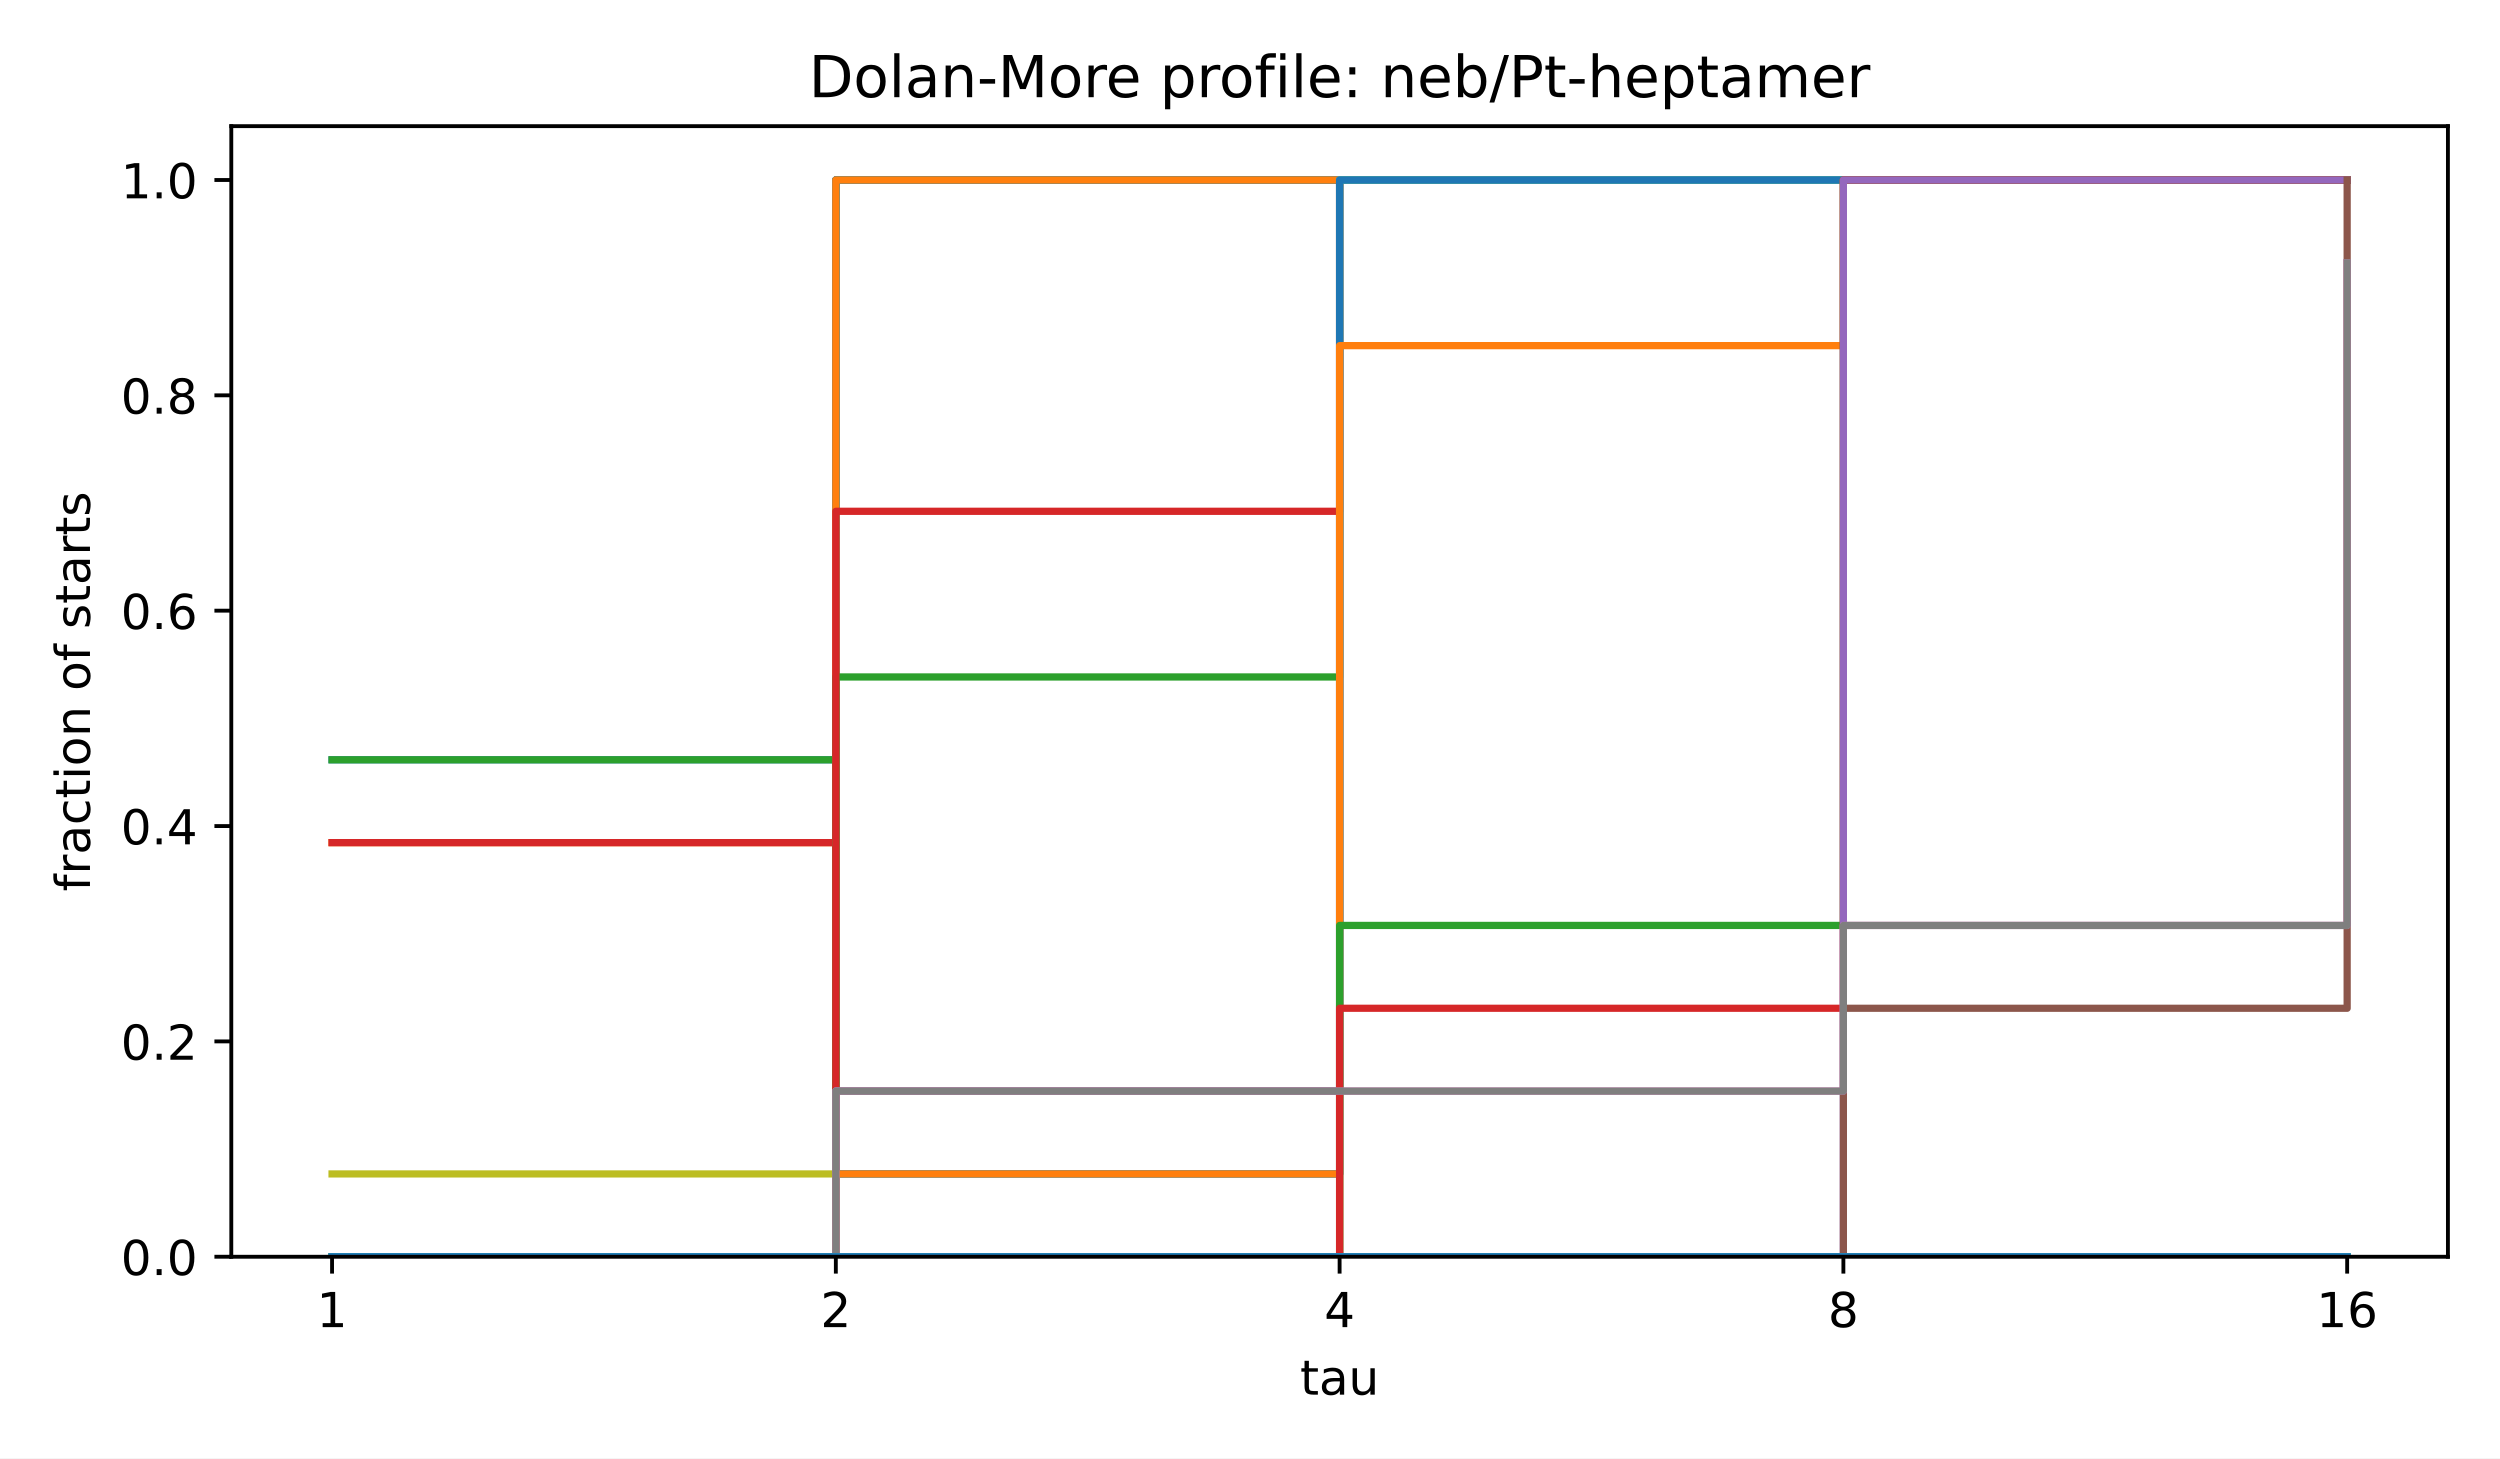
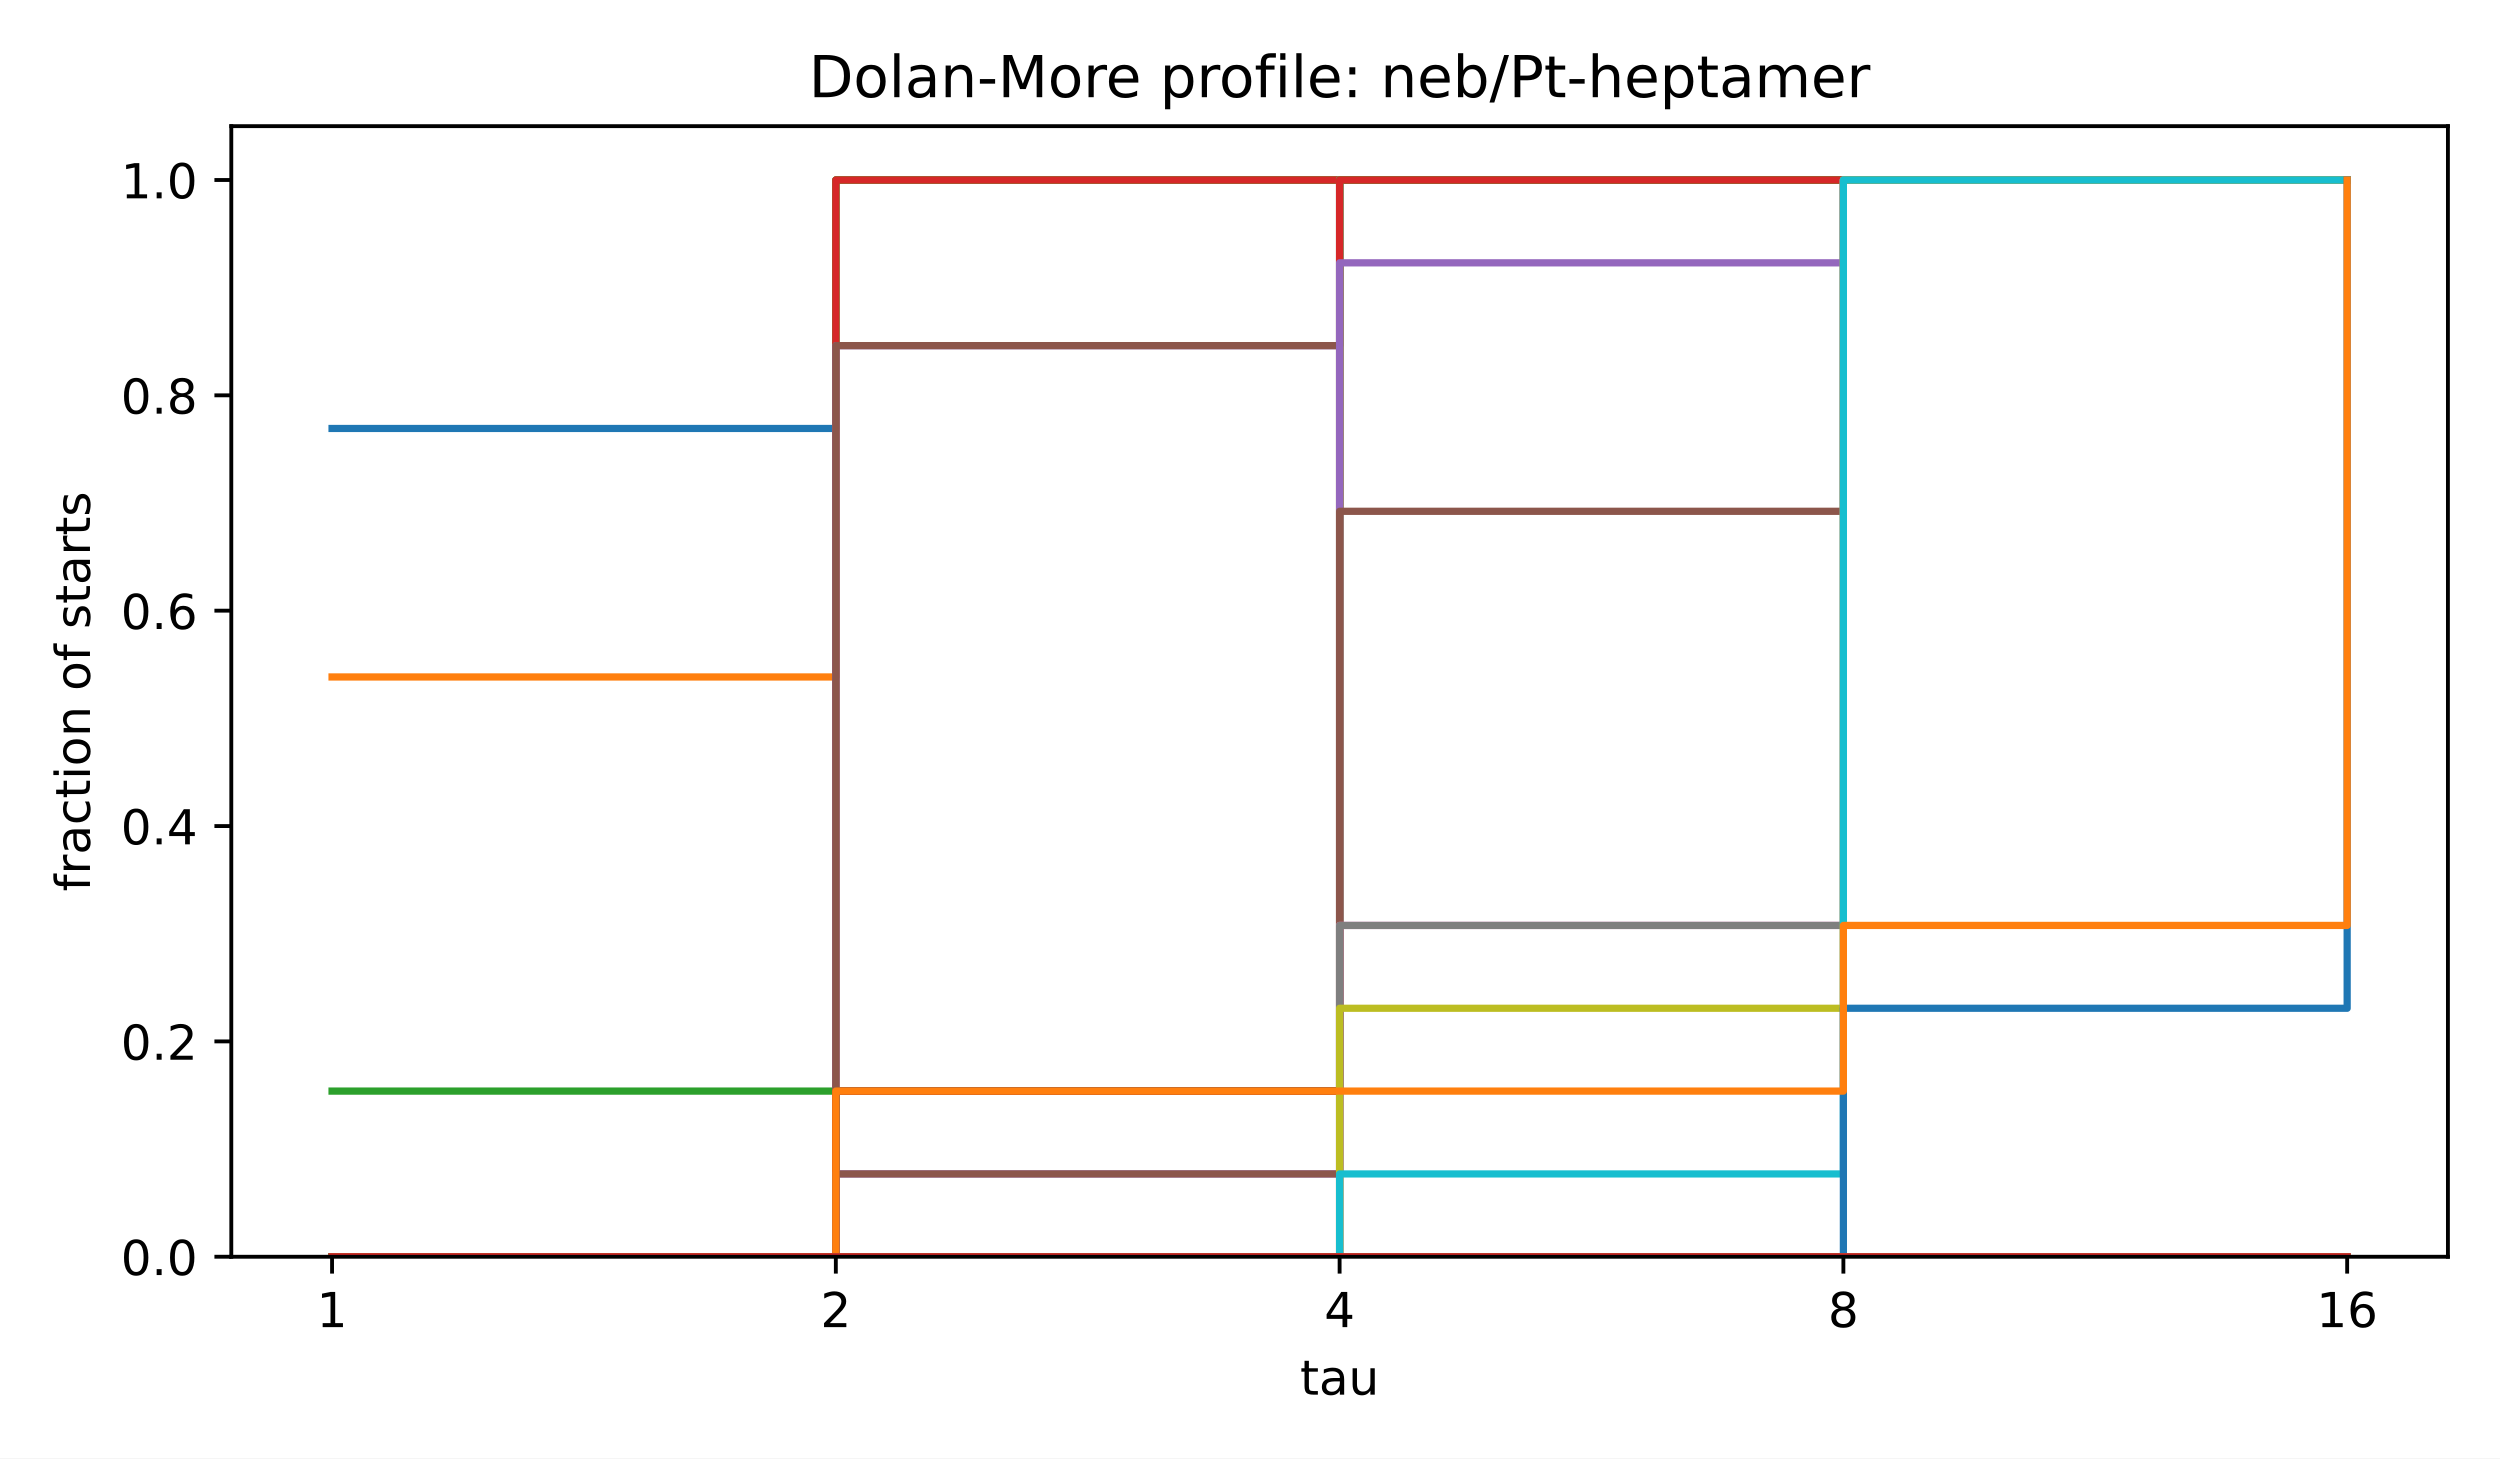
<svg xmlns="http://www.w3.org/2000/svg" xmlns:xlink="http://www.w3.org/1999/xlink" width="518.4pt" height="302.4pt" viewBox="0 0 518.4 302.4" version="1.1">
  <defs>
    <style type="text/css">*{stroke-linejoin: round; stroke-linecap: butt}</style>
  </defs>
  <g id="figure_1">
    <g id="patch_1">
      <path d="M 0 302.4  L 518.4 302.4  L 518.4 0  L 0 0  z " style="fill: #ffffff" />
    </g>
    <g id="axes_1">
      <g id="patch_2">
        <path d="M 47.962 260.6  L 507.6 260.6  L 507.6 26.16  L 47.962 26.16  z " style="fill: #ffffff" />
      </g>
      <g id="matplotlib.axis_1">
        <g id="xtick_1">
          <g id="line2d_1">
            <defs>
              <path id="m8ea4d47d77" d="M 0 0  L 0 3.5  " style="stroke: #000000; stroke-width: 0.8" />
            </defs>
            <g>
              <use xlink:href="#m8ea4d47d77" x="68.855" y="260.6" style="stroke: #000000; stroke-width: 0.8" />
            </g>
          </g>
          <g id="text_1">
            <text style="font-size: 10px; font-family: 'DejaVu Sans', 'Bitstream Vera Sans', 'Computer Modern Sans Serif', 'Lucida Grande', 'Verdana', 'Geneva', 'Lucid', 'Arial', 'Helvetica', 'Avant Garde', sans-serif; text-anchor: middle" x="68.855" y="275.198" transform="rotate(-0 68.85496 275.1977)">1</text>
          </g>
        </g>
        <g id="xtick_2">
          <g id="line2d_2">
            <g>
              <use xlink:href="#m8ea4d47d77" x="173.318" y="260.6" style="stroke: #000000; stroke-width: 0.8" />
            </g>
          </g>
          <g id="text_2">
            <text style="font-size: 10px; font-family: 'DejaVu Sans', 'Bitstream Vera Sans', 'Computer Modern Sans Serif', 'Lucida Grande', 'Verdana', 'Geneva', 'Lucid', 'Arial', 'Helvetica', 'Avant Garde', sans-serif; text-anchor: middle" x="173.318" y="275.198" transform="rotate(-0 173.3181 275.1977)">2</text>
          </g>
        </g>
        <g id="xtick_3">
          <g id="line2d_3">
            <g>
              <use xlink:href="#m8ea4d47d77" x="277.781" y="260.6" style="stroke: #000000; stroke-width: 0.8" />
            </g>
          </g>
          <g id="text_3">
            <text style="font-size: 10px; font-family: 'DejaVu Sans', 'Bitstream Vera Sans', 'Computer Modern Sans Serif', 'Lucida Grande', 'Verdana', 'Geneva', 'Lucid', 'Arial', 'Helvetica', 'Avant Garde', sans-serif; text-anchor: middle" x="277.781" y="275.198" transform="rotate(-0 277.7812 275.1977)">4</text>
          </g>
        </g>
        <g id="xtick_4">
          <g id="line2d_4">
            <g>
              <use xlink:href="#m8ea4d47d77" x="382.244" y="260.6" style="stroke: #000000; stroke-width: 0.8" />
            </g>
          </g>
          <g id="text_4">
            <text style="font-size: 10px; font-family: 'DejaVu Sans', 'Bitstream Vera Sans', 'Computer Modern Sans Serif', 'Lucida Grande', 'Verdana', 'Geneva', 'Lucid', 'Arial', 'Helvetica', 'Avant Garde', sans-serif; text-anchor: middle" x="382.244" y="275.198" transform="rotate(-0 382.2443 275.1977)">8</text>
          </g>
        </g>
        <g id="xtick_5">
          <g id="line2d_5">
            <g>
              <use xlink:href="#m8ea4d47d77" x="486.707" y="260.6" style="stroke: #000000; stroke-width: 0.8" />
            </g>
          </g>
          <g id="text_5">
            <text style="font-size: 10px; font-family: 'DejaVu Sans', 'Bitstream Vera Sans', 'Computer Modern Sans Serif', 'Lucida Grande', 'Verdana', 'Geneva', 'Lucid', 'Arial', 'Helvetica', 'Avant Garde', sans-serif; text-anchor: middle" x="486.707" y="275.198" transform="rotate(-0 486.7074 275.1977)">16</text>
          </g>
        </g>
        <g id="text_6">
          <text style="font-size: 10px; font-family: 'DejaVu Sans', 'Bitstream Vera Sans', 'Computer Modern Sans Serif', 'Lucida Grande', 'Verdana', 'Geneva', 'Lucid', 'Arial', 'Helvetica', 'Avant Garde', sans-serif; text-anchor: middle" x="277.781" y="289.198" transform="rotate(-0 277.7812 289.1977)">tau</text>
        </g>
      </g>
      <g id="matplotlib.axis_2">
        <g id="ytick_1">
          <g id="line2d_6">
            <defs>
              <path id="md659df78fa" d="M 0 0  L -3.5 0  " style="stroke: #000000; stroke-width: 0.8" />
            </defs>
            <g>
              <use xlink:href="#md659df78fa" x="47.962" y="260.6" style="stroke: #000000; stroke-width: 0.8" />
            </g>
          </g>
          <g id="text_7">
            <text style="font-size: 10px; font-family: 'DejaVu Sans', 'Bitstream Vera Sans', 'Computer Modern Sans Serif', 'Lucida Grande', 'Verdana', 'Geneva', 'Lucid', 'Arial', 'Helvetica', 'Avant Garde', sans-serif; text-anchor: end" x="40.962" y="264.399" transform="rotate(-0 40.96234 264.3988)">0.0</text>
          </g>
        </g>
        <g id="ytick_2">
          <g id="line2d_7">
            <g>
              <use xlink:href="#md659df78fa" x="47.962" y="215.945" style="stroke: #000000; stroke-width: 0.8" />
            </g>
          </g>
          <g id="text_8">
            <text style="font-size: 10px; font-family: 'DejaVu Sans', 'Bitstream Vera Sans', 'Computer Modern Sans Serif', 'Lucida Grande', 'Verdana', 'Geneva', 'Lucid', 'Arial', 'Helvetica', 'Avant Garde', sans-serif; text-anchor: end" x="40.962" y="219.744" transform="rotate(-0 40.96234 219.7436)">0.2</text>
          </g>
        </g>
        <g id="ytick_3">
          <g id="line2d_8">
            <g>
              <use xlink:href="#md659df78fa" x="47.962" y="171.29" style="stroke: #000000; stroke-width: 0.8" />
            </g>
          </g>
          <g id="text_9">
            <text style="font-size: 10px; font-family: 'DejaVu Sans', 'Bitstream Vera Sans', 'Computer Modern Sans Serif', 'Lucida Grande', 'Verdana', 'Geneva', 'Lucid', 'Arial', 'Helvetica', 'Avant Garde', sans-serif; text-anchor: end" x="40.962" y="175.088" transform="rotate(-0 40.96234 175.0884)">0.4</text>
          </g>
        </g>
        <g id="ytick_4">
          <g id="line2d_9">
            <g>
              <use xlink:href="#md659df78fa" x="47.962" y="126.634" style="stroke: #000000; stroke-width: 0.8" />
            </g>
          </g>
          <g id="text_10">
            <text style="font-size: 10px; font-family: 'DejaVu Sans', 'Bitstream Vera Sans', 'Computer Modern Sans Serif', 'Lucida Grande', 'Verdana', 'Geneva', 'Lucid', 'Arial', 'Helvetica', 'Avant Garde', sans-serif; text-anchor: end" x="40.962" y="130.433" transform="rotate(-0 40.96234 130.4331)">0.6</text>
          </g>
        </g>
        <g id="ytick_5">
          <g id="line2d_10">
            <g>
              <use xlink:href="#md659df78fa" x="47.962" y="81.979" style="stroke: #000000; stroke-width: 0.8" />
            </g>
          </g>
          <g id="text_11">
            <text style="font-size: 10px; font-family: 'DejaVu Sans', 'Bitstream Vera Sans', 'Computer Modern Sans Serif', 'Lucida Grande', 'Verdana', 'Geneva', 'Lucid', 'Arial', 'Helvetica', 'Avant Garde', sans-serif; text-anchor: end" x="40.962" y="85.778" transform="rotate(-0 40.96234 85.77788)">0.8</text>
          </g>
        </g>
        <g id="ytick_6">
          <g id="line2d_11">
            <g>
              <use xlink:href="#md659df78fa" x="47.962" y="37.324" style="stroke: #000000; stroke-width: 0.8" />
            </g>
          </g>
          <g id="text_12">
            <text style="font-size: 10px; font-family: 'DejaVu Sans', 'Bitstream Vera Sans', 'Computer Modern Sans Serif', 'Lucida Grande', 'Verdana', 'Geneva', 'Lucid', 'Arial', 'Helvetica', 'Avant Garde', sans-serif; text-anchor: end" x="40.962" y="41.123" transform="rotate(-0 40.96234 41.12264)">1.0</text>
          </g>
        </g>
        <g id="text_13">
          <text style="font-size: 10px; font-family: 'DejaVu Sans', 'Bitstream Vera Sans', 'Computer Modern Sans Serif', 'Lucida Grande', 'Verdana', 'Geneva', 'Lucid', 'Arial', 'Helvetica', 'Avant Garde', sans-serif; text-anchor: middle" x="18.657" y="143.38" transform="rotate(-90 18.65687 143.38)">fraction of starts</text>
        </g>
      </g>
      <g id="line2d_12">
-         <path d="M 68.855 157.549  L 173.318 157.549  L 173.318 37.324  L 277.781 37.324  L 277.781 37.324  L 382.244 37.324  L 382.244 37.324  L 486.707 37.324  L 486.707 37.324  " clip-path="url(#p4e380cea4b)" style="fill: none; stroke: #1f77b4; stroke-width: 1.5; stroke-linecap: square" />
+         <path d="M 68.855 88.849  L 173.318 88.849  L 173.318 37.324  L 277.781 37.324  L 277.781 37.324  L 382.244 37.324  L 382.244 37.324  L 486.707 37.324  L 486.707 37.324  " clip-path="url(#p4e380cea4b)" style="fill: none; stroke: #1f77b4; stroke-width: 1.5; stroke-linecap: square" />
      </g>
      <g id="line2d_13">
-         <path d="M 68.855 174.725  L 173.318 174.725  L 173.318 37.324  L 277.781 37.324  L 277.781 37.324  L 382.244 37.324  L 382.244 37.324  L 486.707 37.324  L 486.707 37.324  " clip-path="url(#p4e380cea4b)" style="fill: none; stroke: #ff7f0e; stroke-width: 1.5; stroke-linecap: square" />
+         <path d="M 68.855 140.374  L 173.318 140.374  L 173.318 37.324  L 277.781 37.324  L 277.781 37.324  L 382.244 37.324  L 382.244 37.324  L 486.707 37.324  L 486.707 37.324  " clip-path="url(#p4e380cea4b)" style="fill: none; stroke: #ff7f0e; stroke-width: 1.5; stroke-linecap: square" />
      </g>
      <g id="line2d_14">
-         <path d="M 68.855 157.549  L 173.318 157.549  L 173.318 37.324  L 277.781 37.324  L 277.781 37.324  L 382.244 37.324  L 382.244 37.324  L 486.707 37.324  L 486.707 37.324  " clip-path="url(#p4e380cea4b)" style="fill: none; stroke: #2ca02c; stroke-width: 1.5; stroke-linecap: square" />
+         <path d="M 68.855 226.25  L 173.318 226.25  L 173.318 37.324  L 277.781 37.324  L 277.781 37.324  L 382.244 37.324  L 382.244 37.324  L 486.707 37.324  L 486.707 37.324  " clip-path="url(#p4e380cea4b)" style="fill: none; stroke: #2ca02c; stroke-width: 1.5; stroke-linecap: square" />
      </g>
      <g id="line2d_15">
-         <path d="M 68.855 174.725  L 173.318 174.725  L 173.318 37.324  L 277.781 37.324  L 277.781 37.324  L 382.244 37.324  L 382.244 37.324  L 486.707 37.324  L 486.707 37.324  " clip-path="url(#p4e380cea4b)" style="fill: none; stroke: #d62728; stroke-width: 1.5; stroke-linecap: square" />
+         <path d="M 68.855 260.6  L 173.318 260.6  L 173.318 37.324  L 277.781 37.324  L 277.781 37.324  L 382.244 37.324  L 382.244 37.324  L 486.707 37.324  L 486.707 37.324  " clip-path="url(#p4e380cea4b)" style="fill: none; stroke: #d62728; stroke-width: 1.5; stroke-linecap: square" />
      </g>
      <g id="line2d_16">
-         <path d="M 68.855 260.6  L 173.318 260.6  L 173.318 37.324  L 277.781 37.324  L 277.781 37.324  L 382.244 37.324  L 382.244 37.324  L 486.707 37.324  L 486.707 37.324  " clip-path="url(#p4e380cea4b)" style="fill: none; stroke: #9467bd; stroke-width: 1.5; stroke-linecap: square" />
+         <path d="M 68.855 260.6  L 173.318 260.6  L 173.318 71.674  L 277.781 71.674  L 277.781 37.324  L 382.244 37.324  L 382.244 37.324  L 486.707 37.324  L 486.707 37.324  " clip-path="url(#p4e380cea4b)" style="fill: none; stroke: #9467bd; stroke-width: 1.5; stroke-linecap: square" />
      </g>
      <g id="line2d_17">
-         <path d="M 68.855 260.6  L 173.318 260.6  L 173.318 37.324  L 277.781 37.324  L 277.781 37.324  L 382.244 37.324  L 382.244 37.324  L 486.707 37.324  L 486.707 37.324  " clip-path="url(#p4e380cea4b)" style="fill: none; stroke: #8c564b; stroke-width: 1.5; stroke-linecap: square" />
+         <path d="M 68.855 260.6  L 173.318 260.6  L 173.318 71.674  L 277.781 71.674  L 277.781 37.324  L 382.244 37.324  L 382.244 37.324  L 486.707 37.324  L 486.707 37.324  " clip-path="url(#p4e380cea4b)" style="fill: none; stroke: #8c564b; stroke-width: 1.5; stroke-linecap: square" />
      </g>
      <g id="line2d_18">
-         <path d="M 68.855 260.6  L 173.318 260.6  L 173.318 37.324  L 277.781 37.324  L 277.781 37.324  L 382.244 37.324  L 382.244 37.324  L 486.707 37.324  L 486.707 37.324  " clip-path="url(#p4e380cea4b)" style="fill: none; stroke: #e377c2; stroke-width: 1.5; stroke-linecap: square" />
+         <path d="M 68.855 260.6  L 173.318 260.6  L 173.318 226.25  L 277.781 226.25  L 277.781 37.324  L 382.244 37.324  L 382.244 37.324  L 486.707 37.324  L 486.707 37.324  " clip-path="url(#p4e380cea4b)" style="fill: none; stroke: #e377c2; stroke-width: 1.5; stroke-linecap: square" />
      </g>
      <g id="line2d_19">
-         <path d="M 68.855 260.6  L 173.318 260.6  L 173.318 37.324  L 277.781 37.324  L 277.781 37.324  L 382.244 37.324  L 382.244 37.324  L 486.707 37.324  L 486.707 37.324  " clip-path="url(#p4e380cea4b)" style="fill: none; stroke: #7f7f7f; stroke-width: 1.5; stroke-linecap: square" />
+         <path d="M 68.855 260.6  L 173.318 260.6  L 173.318 226.25  L 277.781 226.25  L 277.781 37.324  L 382.244 37.324  L 382.244 37.324  L 486.707 37.324  L 486.707 37.324  " clip-path="url(#p4e380cea4b)" style="fill: none; stroke: #7f7f7f; stroke-width: 1.5; stroke-linecap: square" />
      </g>
      <g id="line2d_20">
-         <path d="M 68.855 243.425  L 173.318 243.425  L 173.318 37.324  L 277.781 37.324  L 277.781 37.324  L 382.244 37.324  L 382.244 37.324  L 486.707 37.324  L 486.707 37.324  " clip-path="url(#p4e380cea4b)" style="fill: none; stroke: #bcbd22; stroke-width: 1.5; stroke-linecap: square" />
+         <path d="M 68.855 260.6  L 173.318 260.6  L 173.318 260.6  L 277.781 260.6  L 277.781 37.324  L 382.244 37.324  L 382.244 37.324  L 486.707 37.324  L 486.707 37.324  " clip-path="url(#p4e380cea4b)" style="fill: none; stroke: #bcbd22; stroke-width: 1.5; stroke-linecap: square" />
      </g>
      <g id="line2d_21">
-         <path d="M 68.855 260.6  L 173.318 260.6  L 173.318 37.324  L 277.781 37.324  L 277.781 37.324  L 382.244 37.324  L 382.244 37.324  L 486.707 37.324  L 486.707 37.324  " clip-path="url(#p4e380cea4b)" style="fill: none; stroke: #17becf; stroke-width: 1.5; stroke-linecap: square" />
+         <path d="M 68.855 260.6  L 173.318 260.6  L 173.318 260.6  L 277.781 260.6  L 277.781 37.324  L 382.244 37.324  L 382.244 37.324  L 486.707 37.324  L 486.707 37.324  " clip-path="url(#p4e380cea4b)" style="fill: none; stroke: #17becf; stroke-width: 1.5; stroke-linecap: square" />
      </g>
      <g id="line2d_22">
-         <path d="M 68.855 260.6  L 173.318 260.6  L 173.318 37.324  L 277.781 37.324  L 277.781 37.324  L 382.244 37.324  L 382.244 37.324  L 486.707 37.324  L 486.707 37.324  " clip-path="url(#p4e380cea4b)" style="fill: none; stroke: #1f77b4; stroke-width: 1.5; stroke-linecap: square" />
+         <path d="M 68.855 260.6  L 173.318 260.6  L 173.318 226.25  L 277.781 226.25  L 277.781 37.324  L 382.244 37.324  L 382.244 37.324  L 486.707 37.324  L 486.707 37.324  " clip-path="url(#p4e380cea4b)" style="fill: none; stroke: #1f77b4; stroke-width: 1.5; stroke-linecap: square" />
      </g>
      <g id="line2d_23">
-         <path d="M 68.855 260.6  L 173.318 260.6  L 173.318 37.324  L 277.781 37.324  L 277.781 37.324  L 382.244 37.324  L 382.244 37.324  L 486.707 37.324  L 486.707 37.324  " clip-path="url(#p4e380cea4b)" style="fill: none; stroke: #ff7f0e; stroke-width: 1.5; stroke-linecap: square" />
+         <path d="M 68.855 260.6  L 173.318 260.6  L 173.318 260.6  L 277.781 260.6  L 277.781 37.324  L 382.244 37.324  L 382.244 37.324  L 486.707 37.324  L 486.707 37.324  " clip-path="url(#p4e380cea4b)" style="fill: none; stroke: #ff7f0e; stroke-width: 1.5; stroke-linecap: square" />
      </g>
      <g id="line2d_24">
-         <path d="M 68.855 260.6  L 173.318 260.6  L 173.318 140.374  L 277.781 140.374  L 277.781 37.324  L 382.244 37.324  L 382.244 37.324  L 486.707 37.324  L 486.707 37.324  " clip-path="url(#p4e380cea4b)" style="fill: none; stroke: #2ca02c; stroke-width: 1.5; stroke-linecap: square" />
+         <path d="M 68.855 260.6  L 173.318 260.6  L 173.318 226.25  L 277.781 226.25  L 277.781 37.324  L 382.244 37.324  L 382.244 37.324  L 486.707 37.324  L 486.707 37.324  " clip-path="url(#p4e380cea4b)" style="fill: none; stroke: #2ca02c; stroke-width: 1.5; stroke-linecap: square" />
      </g>
      <g id="line2d_25">
-         <path d="M 68.855 260.6  L 173.318 260.6  L 173.318 106.024  L 277.781 106.024  L 277.781 37.324  L 382.244 37.324  L 382.244 37.324  L 486.707 37.324  L 486.707 37.324  " clip-path="url(#p4e380cea4b)" style="fill: none; stroke: #d62728; stroke-width: 1.5; stroke-linecap: square" />
+         <path d="M 68.855 260.6  L 173.318 260.6  L 173.318 226.25  L 277.781 226.25  L 277.781 37.324  L 382.244 37.324  L 382.244 37.324  L 486.707 37.324  L 486.707 37.324  " clip-path="url(#p4e380cea4b)" style="fill: none; stroke: #d62728; stroke-width: 1.5; stroke-linecap: square" />
      </g>
      <g id="line2d_26">
-         <path d="M 68.855 260.6  L 173.318 260.6  L 173.318 226.25  L 277.781 226.25  L 277.781 37.324  L 382.244 37.324  L 382.244 37.324  L 486.707 37.324  L 486.707 37.324  " clip-path="url(#p4e380cea4b)" style="fill: none; stroke: #9467bd; stroke-width: 1.5; stroke-linecap: square" />
+         <path d="M 68.855 260.6  L 173.318 260.6  L 173.318 243.425  L 277.781 243.425  L 277.781 54.499  L 382.244 54.499  L 382.244 37.324  L 486.707 37.324  L 486.707 37.324  " clip-path="url(#p4e380cea4b)" style="fill: none; stroke: #9467bd; stroke-width: 1.5; stroke-linecap: square" />
      </g>
      <g id="line2d_27">
-         <path d="M 68.855 260.6  L 173.318 260.6  L 173.318 260.6  L 277.781 260.6  L 277.781 37.324  L 382.244 37.324  L 382.244 37.324  L 486.707 37.324  L 486.707 37.324  " clip-path="url(#p4e380cea4b)" style="fill: none; stroke: #8c564b; stroke-width: 1.5; stroke-linecap: square" />
+         <path d="M 68.855 260.6  L 173.318 260.6  L 173.318 243.425  L 277.781 243.425  L 277.781 106.024  L 382.244 106.024  L 382.244 37.324  L 486.707 37.324  L 486.707 37.324  " clip-path="url(#p4e380cea4b)" style="fill: none; stroke: #8c564b; stroke-width: 1.5; stroke-linecap: square" />
      </g>
      <g id="line2d_28">
-         <path d="M 68.855 260.6  L 173.318 260.6  L 173.318 260.6  L 277.781 260.6  L 277.781 37.324  L 382.244 37.324  L 382.244 37.324  L 486.707 37.324  L 486.707 37.324  " clip-path="url(#p4e380cea4b)" style="fill: none; stroke: #e377c2; stroke-width: 1.5; stroke-linecap: square" />
+         <path d="M 68.855 260.6  L 173.318 260.6  L 173.318 260.6  L 277.781 260.6  L 277.781 191.9  L 382.244 191.9  L 382.244 37.324  L 486.707 37.324  L 486.707 37.324  " clip-path="url(#p4e380cea4b)" style="fill: none; stroke: #e377c2; stroke-width: 1.5; stroke-linecap: square" />
      </g>
      <g id="line2d_29">
-         <path d="M 68.855 260.6  L 173.318 260.6  L 173.318 226.25  L 277.781 226.25  L 277.781 37.324  L 382.244 37.324  L 382.244 37.324  L 486.707 37.324  L 486.707 37.324  " clip-path="url(#p4e380cea4b)" style="fill: none; stroke: #7f7f7f; stroke-width: 1.5; stroke-linecap: square" />
+         <path d="M 68.855 260.6  L 173.318 260.6  L 173.318 260.6  L 277.781 260.6  L 277.781 191.9  L 382.244 191.9  L 382.244 37.324  L 486.707 37.324  L 486.707 37.324  " clip-path="url(#p4e380cea4b)" style="fill: none; stroke: #7f7f7f; stroke-width: 1.5; stroke-linecap: square" />
      </g>
      <g id="line2d_30">
-         <path d="M 68.855 260.6  L 173.318 260.6  L 173.318 260.6  L 277.781 260.6  L 277.781 37.324  L 382.244 37.324  L 382.244 37.324  L 486.707 37.324  L 486.707 37.324  " clip-path="url(#p4e380cea4b)" style="fill: none; stroke: #bcbd22; stroke-width: 1.5; stroke-linecap: square" />
+         <path d="M 68.855 260.6  L 173.318 260.6  L 173.318 260.6  L 277.781 260.6  L 277.781 209.075  L 382.244 209.075  L 382.244 37.324  L 486.707 37.324  L 486.707 37.324  " clip-path="url(#p4e380cea4b)" style="fill: none; stroke: #bcbd22; stroke-width: 1.5; stroke-linecap: square" />
      </g>
      <g id="line2d_31">
-         <path d="M 68.855 260.6  L 173.318 260.6  L 173.318 243.425  L 277.781 243.425  L 277.781 37.324  L 382.244 37.324  L 382.244 37.324  L 486.707 37.324  L 486.707 37.324  " clip-path="url(#p4e380cea4b)" style="fill: none; stroke: #17becf; stroke-width: 1.5; stroke-linecap: square" />
+         <path d="M 68.855 260.6  L 173.318 260.6  L 173.318 260.6  L 277.781 260.6  L 277.781 243.425  L 382.244 243.425  L 382.244 37.324  L 486.707 37.324  L 486.707 37.324  " clip-path="url(#p4e380cea4b)" style="fill: none; stroke: #17becf; stroke-width: 1.5; stroke-linecap: square" />
      </g>
      <g id="line2d_32">
-         <path d="M 68.855 260.6  L 173.318 260.6  L 173.318 243.425  L 277.781 243.425  L 277.781 37.324  L 382.244 37.324  L 382.244 37.324  L 486.707 37.324  L 486.707 37.324  " clip-path="url(#p4e380cea4b)" style="fill: none; stroke: #1f77b4; stroke-width: 1.5; stroke-linecap: square" />
+         <path d="M 68.855 260.6  L 173.318 260.6  L 173.318 260.6  L 277.781 260.6  L 277.781 260.6  L 382.244 260.6  L 382.244 209.075  L 486.707 209.075  L 486.707 37.324  " clip-path="url(#p4e380cea4b)" style="fill: none; stroke: #1f77b4; stroke-width: 1.5; stroke-linecap: square" />
      </g>
      <g id="line2d_33">
-         <path d="M 68.855 260.6  L 173.318 260.6  L 173.318 243.425  L 277.781 243.425  L 277.781 71.674  L 382.244 71.674  L 382.244 37.324  L 486.707 37.324  L 486.707 37.324  " clip-path="url(#p4e380cea4b)" style="fill: none; stroke: #ff7f0e; stroke-width: 1.5; stroke-linecap: square" />
+         <path d="M 68.855 260.6  L 173.318 260.6  L 173.318 226.25  L 277.781 226.25  L 277.781 226.25  L 382.244 226.25  L 382.244 191.9  L 486.707 191.9  L 486.707 37.324  " clip-path="url(#p4e380cea4b)" style="fill: none; stroke: #ff7f0e; stroke-width: 1.5; stroke-linecap: square" />
      </g>
      <g id="line2d_34">
-         <path d="M 68.855 260.6  L 173.318 260.6  L 173.318 260.6  L 277.781 260.6  L 277.781 191.9  L 382.244 191.9  L 382.244 37.324  L 486.707 37.324  L 486.707 37.324  " clip-path="url(#p4e380cea4b)" style="fill: none; stroke: #2ca02c; stroke-width: 1.5; stroke-linecap: square" />
+         <path d="M 68.855 260.6  L 173.318 260.6  L 173.318 260.6  L 277.781 260.6  L 277.781 260.6  L 382.244 260.6  L 382.244 260.6  L 486.707 260.6  L 486.707 260.6  " clip-path="url(#p4e380cea4b)" style="fill: none; stroke: #2ca02c; stroke-width: 1.5; stroke-linecap: square" />
      </g>
      <g id="line2d_35">
-         <path d="M 68.855 260.6  L 173.318 260.6  L 173.318 260.6  L 277.781 260.6  L 277.781 209.075  L 382.244 209.075  L 382.244 37.324  L 486.707 37.324  L 486.707 37.324  " clip-path="url(#p4e380cea4b)" style="fill: none; stroke: #d62728; stroke-width: 1.5; stroke-linecap: square" />
-       </g>
-       <g id="line2d_36">
-         <path d="M 68.855 260.6  L 173.318 260.6  L 173.318 260.6  L 277.781 260.6  L 277.781 260.6  L 382.244 260.6  L 382.244 37.324  L 486.707 37.324  L 486.707 37.324  " clip-path="url(#p4e380cea4b)" style="fill: none; stroke: #9467bd; stroke-width: 1.5; stroke-linecap: square" />
-       </g>
-       <g id="line2d_37">
-         <path d="M 68.855 260.6  L 173.318 260.6  L 173.318 260.6  L 277.781 260.6  L 277.781 260.6  L 382.244 260.6  L 382.244 209.075  L 486.707 209.075  L 486.707 37.324  " clip-path="url(#p4e380cea4b)" style="fill: none; stroke: #8c564b; stroke-width: 1.5; stroke-linecap: square" />
-       </g>
-       <g id="line2d_38">
-         <path d="M 68.855 260.6  L 173.318 260.6  L 173.318 226.25  L 277.781 226.25  L 277.781 226.25  L 382.244 226.25  L 382.244 191.9  L 486.707 191.9  L 486.707 54.499  " clip-path="url(#p4e380cea4b)" style="fill: none; stroke: #e377c2; stroke-width: 1.5; stroke-linecap: square" />
-       </g>
-       <g id="line2d_39">
-         <path d="M 68.855 260.6  L 173.318 260.6  L 173.318 226.25  L 277.781 226.25  L 277.781 226.25  L 382.244 226.25  L 382.244 191.9  L 486.707 191.9  L 486.707 54.499  " clip-path="url(#p4e380cea4b)" style="fill: none; stroke: #7f7f7f; stroke-width: 1.5; stroke-linecap: square" />
-       </g>
-       <g id="line2d_40">
-         <path d="M 68.855 260.6  L 173.318 260.6  L 173.318 260.6  L 277.781 260.6  L 277.781 260.6  L 382.244 260.6  L 382.244 260.6  L 486.707 260.6  L 486.707 260.6  " clip-path="url(#p4e380cea4b)" style="fill: none; stroke: #bcbd22; stroke-width: 1.5; stroke-linecap: square" />
-       </g>
-       <g id="line2d_41">
-         <path d="M 68.855 260.6  L 173.318 260.6  L 173.318 260.6  L 277.781 260.6  L 277.781 260.6  L 382.244 260.6  L 382.244 260.6  L 486.707 260.6  L 486.707 260.6  " clip-path="url(#p4e380cea4b)" style="fill: none; stroke: #17becf; stroke-width: 1.5; stroke-linecap: square" />
-       </g>
-       <g id="line2d_42">
-         <path d="M 68.855 260.6  L 173.318 260.6  L 173.318 260.6  L 277.781 260.6  L 277.781 260.6  L 382.244 260.6  L 382.244 260.6  L 486.707 260.6  L 486.707 260.6  " clip-path="url(#p4e380cea4b)" style="fill: none; stroke: #1f77b4; stroke-width: 1.5; stroke-linecap: square" />
+         <path d="M 68.855 260.6  L 173.318 260.6  L 173.318 260.6  L 277.781 260.6  L 277.781 260.6  L 382.244 260.6  L 382.244 260.6  L 486.707 260.6  L 486.707 260.6  " clip-path="url(#p4e380cea4b)" style="fill: none; stroke: #d62728; stroke-width: 1.5; stroke-linecap: square" />
      </g>
      <g id="patch_3">
        <path d="M 47.962 260.6  L 47.962 26.16  " style="fill: none; stroke: #000000; stroke-width: 0.8; stroke-linejoin: miter; stroke-linecap: square" />
      </g>
      <g id="patch_4">
        <path d="M 507.6 260.6  L 507.6 26.16  " style="fill: none; stroke: #000000; stroke-width: 0.8; stroke-linejoin: miter; stroke-linecap: square" />
      </g>
      <g id="patch_5">
        <path d="M 47.962 260.6  L 507.6 260.6  " style="fill: none; stroke: #000000; stroke-width: 0.8; stroke-linejoin: miter; stroke-linecap: square" />
      </g>
      <g id="patch_6">
        <path d="M 47.962 26.16  L 507.6 26.16  " style="fill: none; stroke: #000000; stroke-width: 0.8; stroke-linejoin: miter; stroke-linecap: square" />
      </g>
      <g id="text_14">
        <text style="font-size: 12px; font-family: 'DejaVu Sans', 'Bitstream Vera Sans', 'Computer Modern Sans Serif', 'Lucida Grande', 'Verdana', 'Geneva', 'Lucid', 'Arial', 'Helvetica', 'Avant Garde', sans-serif; text-anchor: middle" x="277.781" y="20.16" transform="rotate(-0 277.7812 20.16)">Dolan-More profile: neb/Pt-heptamer</text>
      </g>
    </g>
  </g>
  <defs>
    <clipPath id="p4e380cea4b">
      <rect x="47.962" y="26.16" width="459.638" height="234.44" />
    </clipPath>
  </defs>
</svg>
